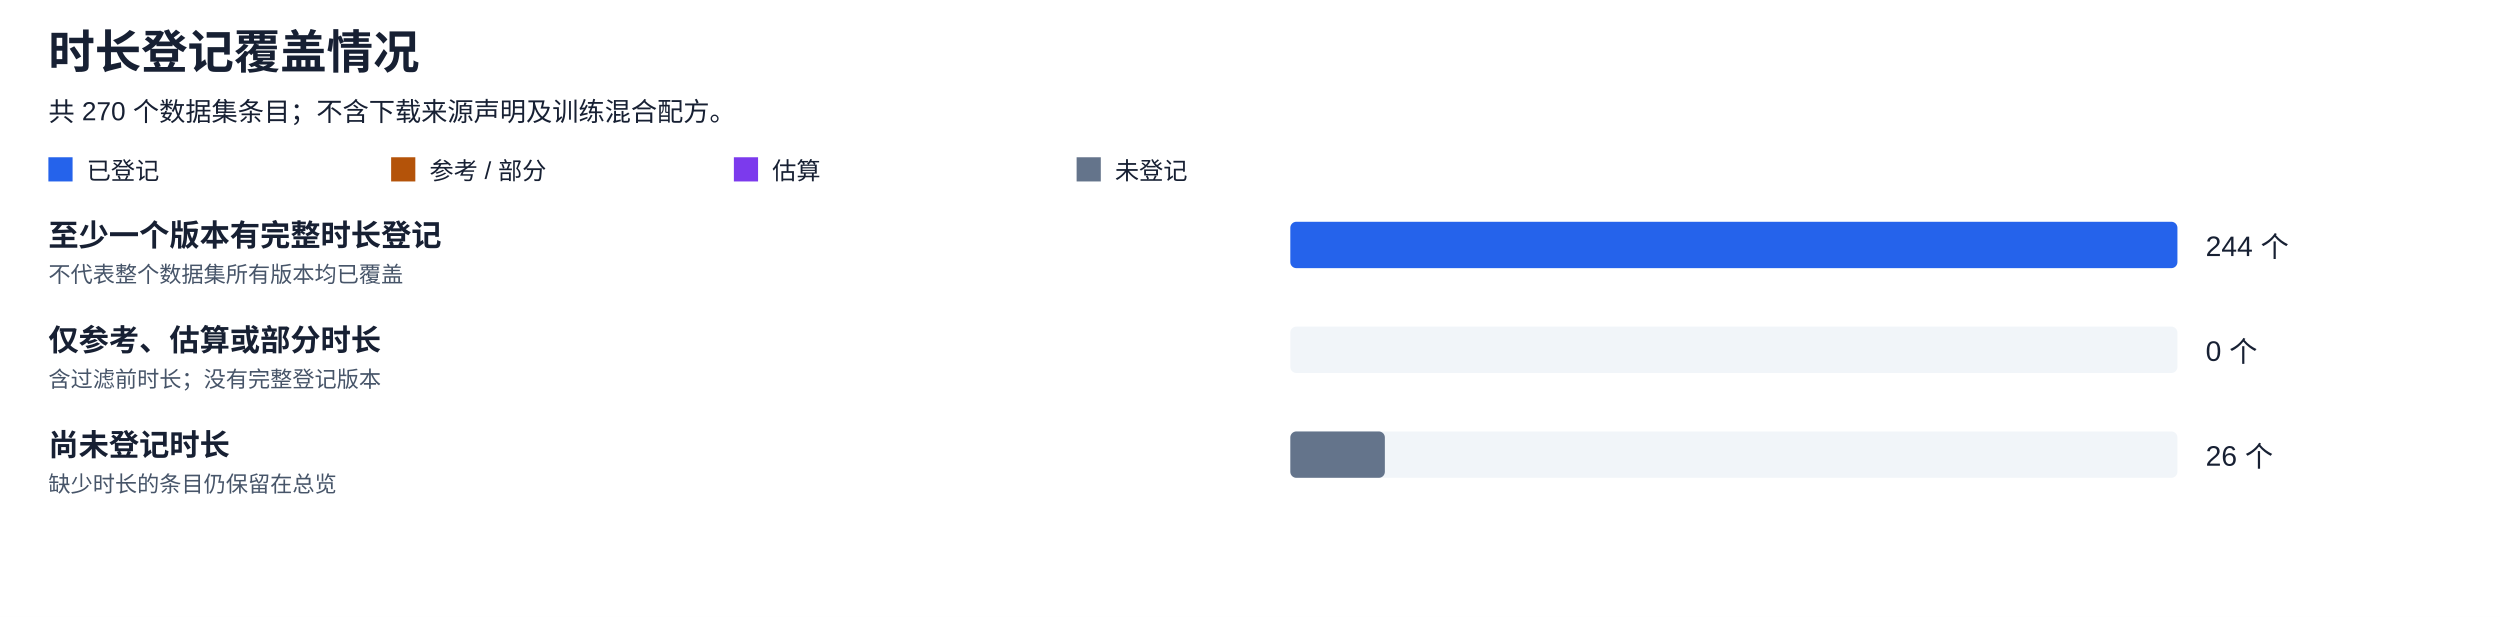
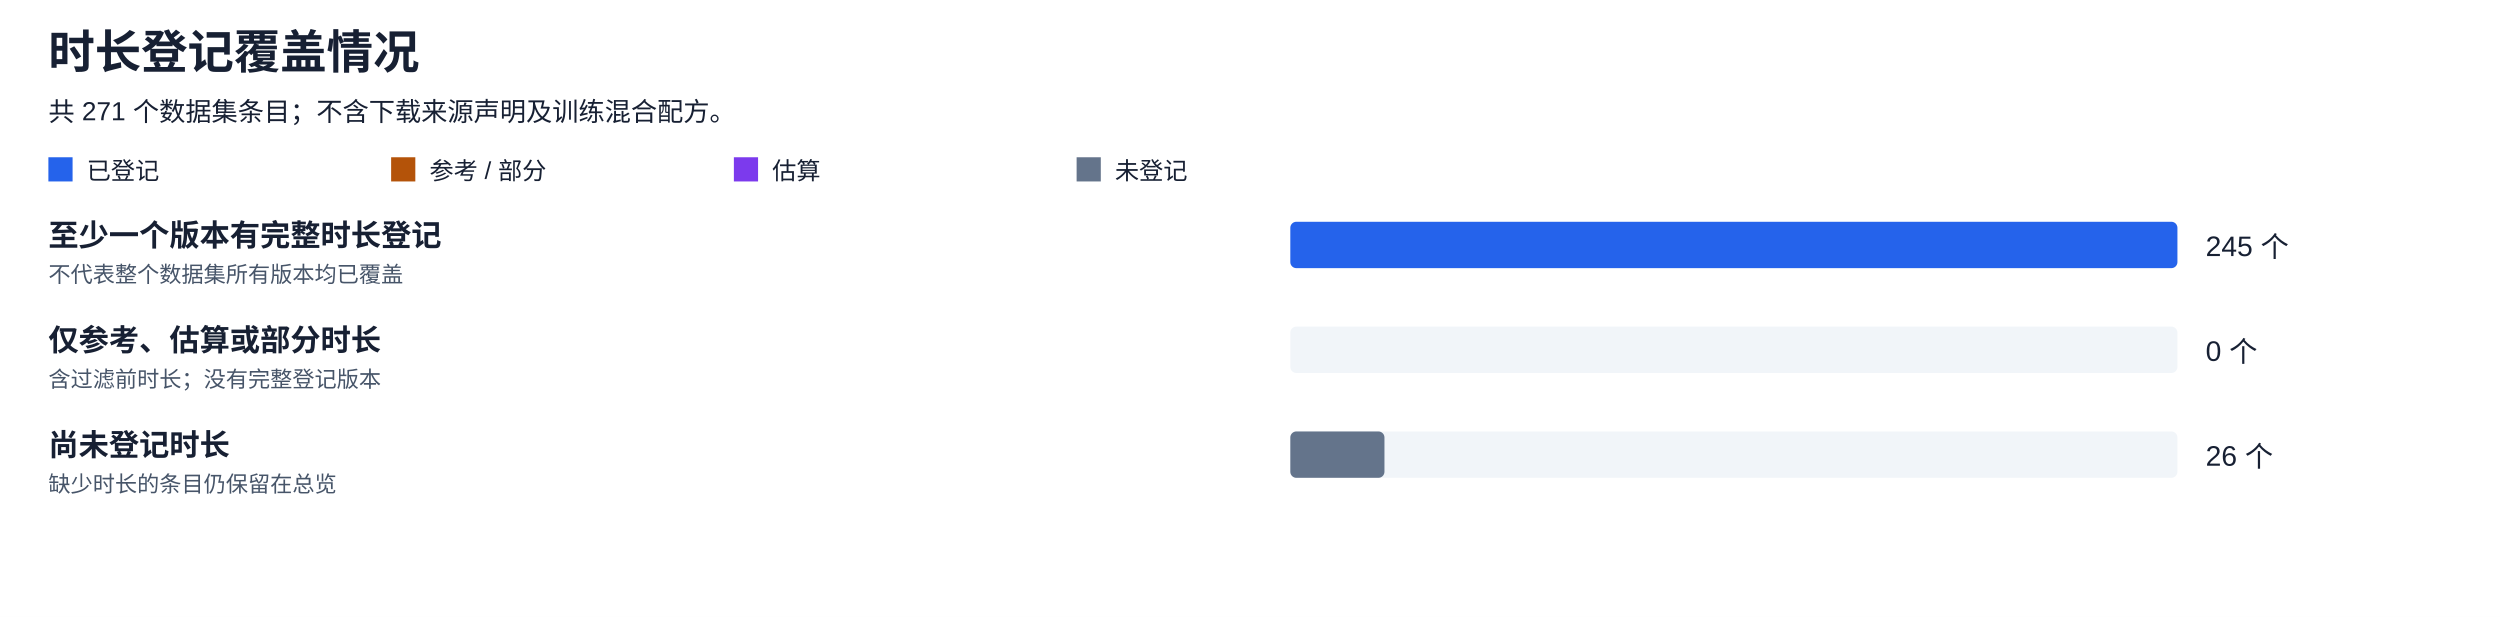
<svg xmlns="http://www.w3.org/2000/svg" width="1240" height="306" viewBox="0 0 1240 306" role="img" aria-labelledby="title desc">
  <rect width="100%" height="100%" fill="white" />
  <g font-family="Arial, Noto Sans CJK SC, Microsoft YaHei, sans-serif" fill="#172033">
    <text x="24" y="34" font-size="23" font-weight="700">时长登记覆盖情况</text>
-     <text x="24" y="60" font-size="13">共 270 个数据集条目；不含下载来源声明及训练混合配方。</text>
+     <text x="24" y="60" font-size="13">共 271 个数据集条目；不含下载来源声明及训练混合配方。</text>
    <rect x="24" y="78" width="12" height="12" fill="#2563eb" />
    <text x="43" y="89" font-size="12">已登记</text>
    <rect x="194" y="78" width="12" height="12" fill="#b45309" />
    <text x="213" y="89" font-size="12">参考 / 部分</text>
    <rect x="364" y="78" width="12" height="12" fill="#7c3aed" />
    <text x="383" y="89" font-size="12">估算</text>
    <rect x="534" y="78" width="12" height="12" fill="#64748b" />
    <text x="553" y="89" font-size="12">未登记</text>
    <text x="24" y="122" font-size="15" font-weight="600">至少一个版本有完整时长登记</text>
    <text x="24" y="140" font-size="11" fill="#475569">不代表整个数据集所有版本均已覆盖</text>
    <rect x="640" y="110" width="440" height="23" rx="3" fill="#f1f5f9" />
    <rect x="640" y="110" width="440.00" height="23" rx="3" fill="#2563eb" />
-     <text x="1094" y="127" font-size="14">244 个</text>
+     <text x="1094" y="127" font-size="14">245 个</text>
    <text x="24" y="174" font-size="15" font-weight="600">仅参考、估算或部分时长</text>
    <text x="24" y="192" font-size="11" fill="#475569">含过滤前时长；没有完整登记版本</text>
    <rect x="640" y="162" width="440" height="23" rx="3" fill="#f1f5f9" />
    <rect x="640" y="162" width="0.00" height="23" rx="3" fill="#b45309" />
    <text x="1094" y="179" font-size="14">0 个</text>
    <text x="24" y="226" font-size="15" font-weight="600">尚未登记时长</text>
    <text x="24" y="244" font-size="11" fill="#475569">缺少时长的条目仍保留在总览</text>
    <rect x="640" y="214" width="440" height="23" rx="3" fill="#f1f5f9" />
-     <rect x="640" y="214" width="46.89" height="23" rx="3" fill="#64748b" />
+     <rect x="640" y="214" width="46.69" height="23" rx="3" fill="#64748b" />
    <text x="1094" y="231" font-size="14">26 个</text>
  </g>
</svg>
